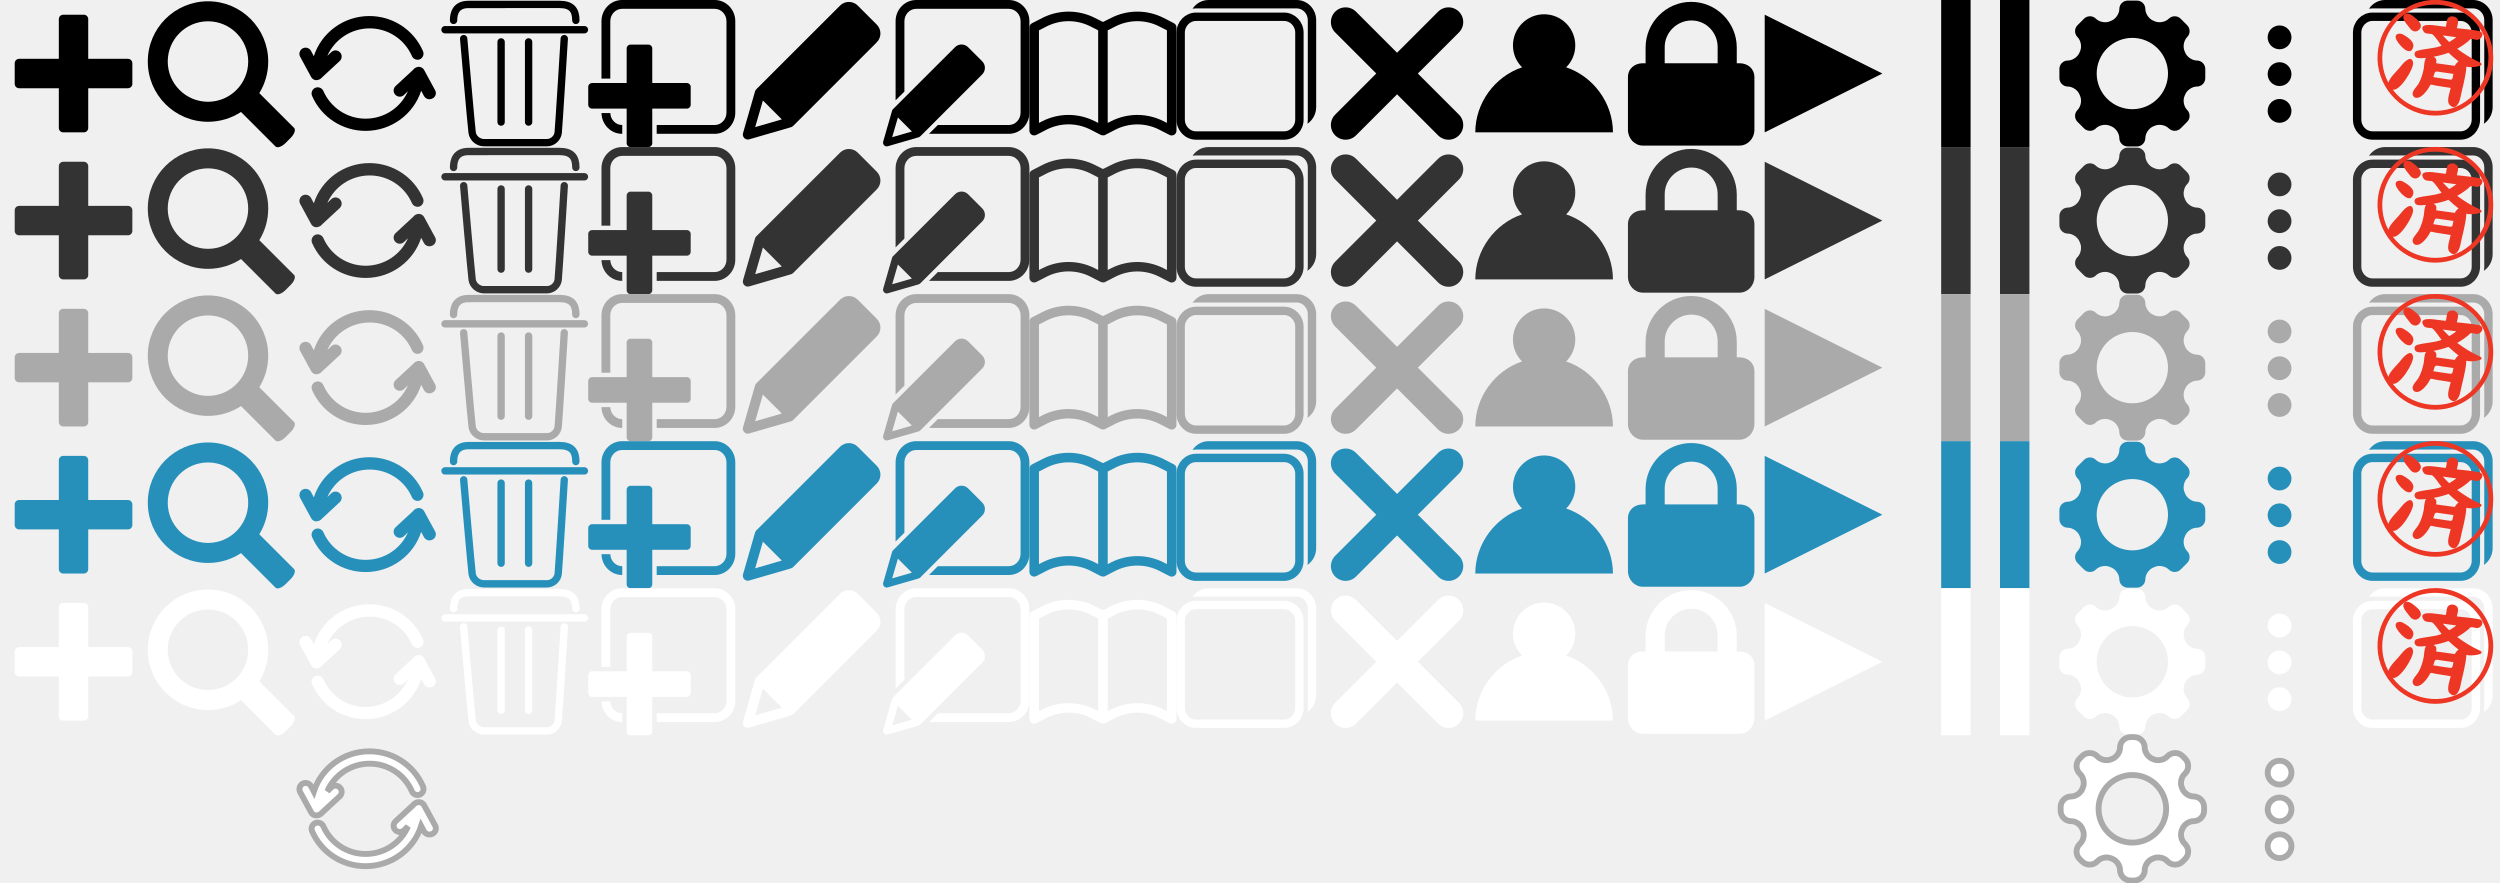
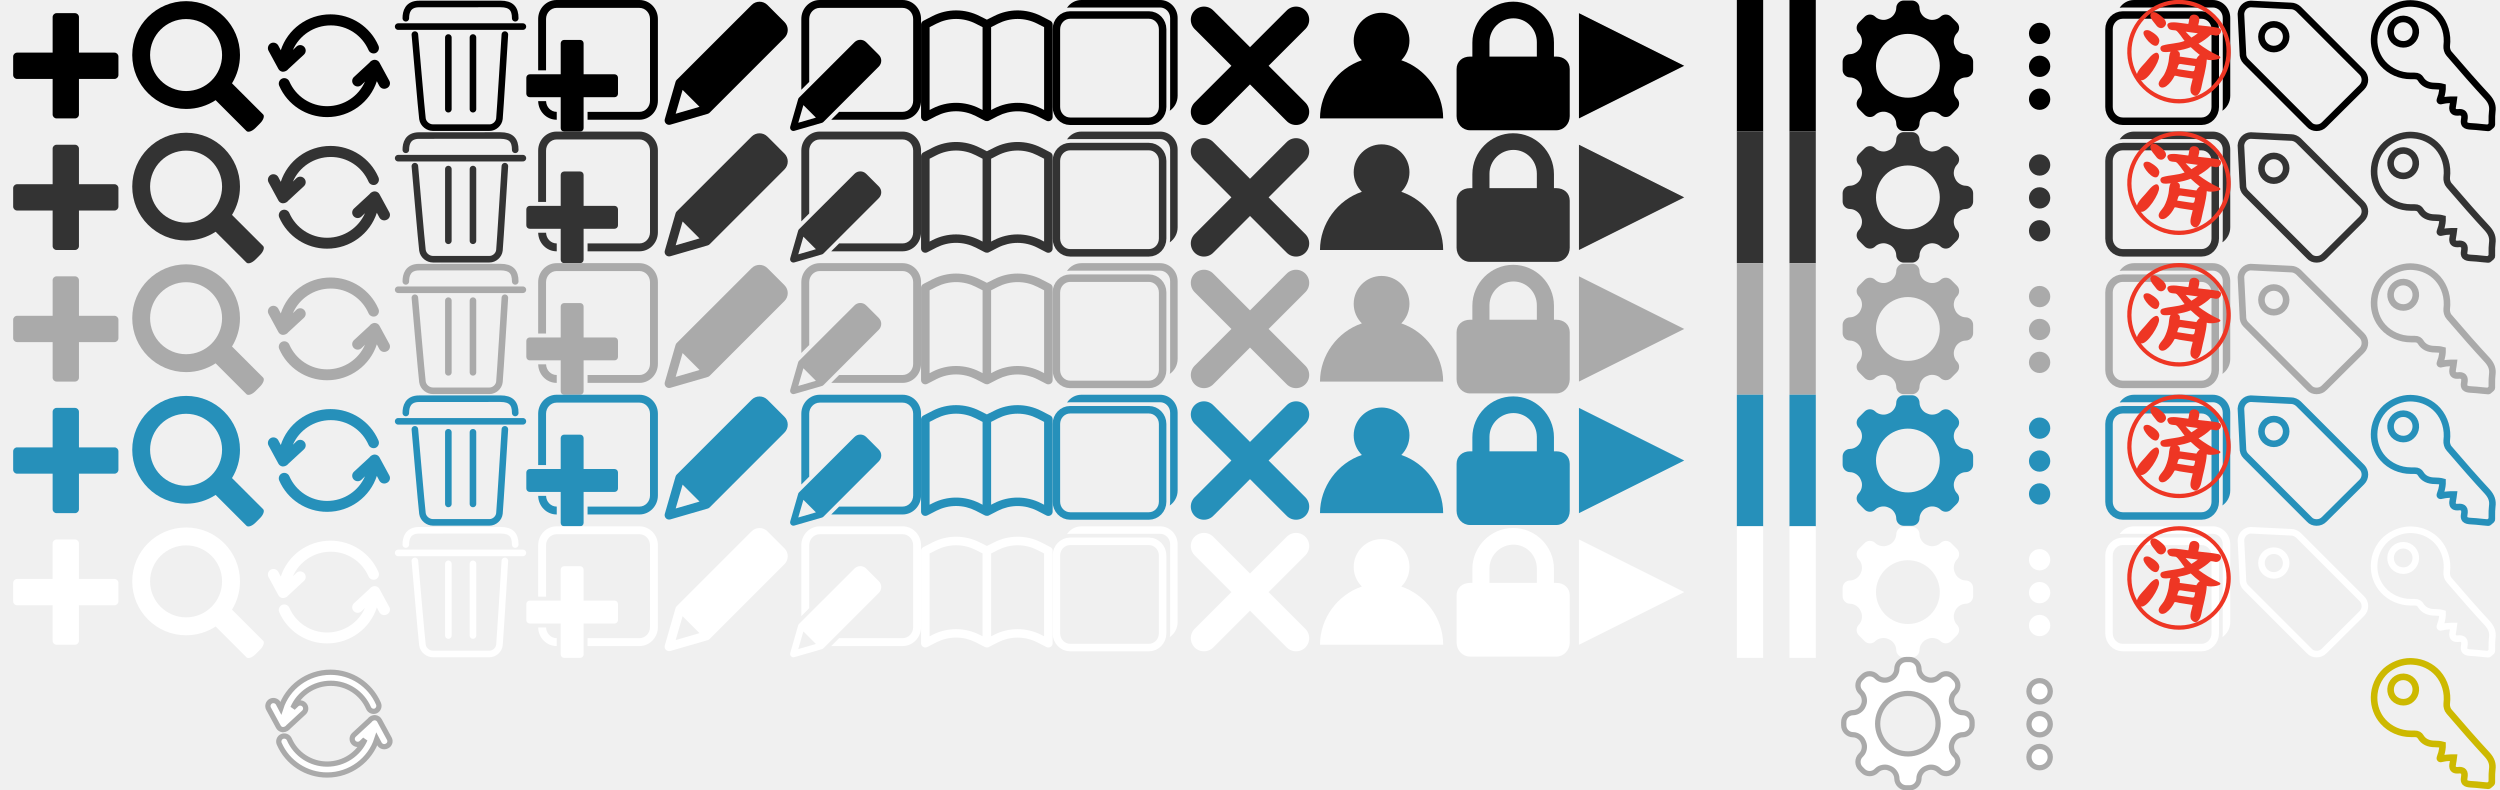
- <svg xmlns="http://www.w3.org/2000/svg" viewBox="0 0 1700 600" width="100%" height="100%">
+ <svg xmlns="http://www.w3.org/2000/svg" viewBox="0 0 1900 600" width="100%" height="100%">
  <g id="icons" fill="currentColor">
    <g>
      <rect x="40" y="10" width="20" height="80" rx="3" ry="3" />
      <rect x="10" y="40" width="80" height="20" rx="3" ry="3" />
    </g>
    <g transform="translate(100 -100)">
      <path d="M87.37,199.62l-23.49-23.49c-6.44,4.21-14.13,6.68-22.43,6.68         c-22.64,0-40.95-18.35-40.95-40.99c0-22.6,18.31-40.94,40.95-40.94         c22.6,0,40.94,18.35,40.94,40.94c0,7.9-2.22,15.27-6.07,21.5l23.66,23.65         c1.25,1.22,0.2,4.25-2.31,6.76l-3.52,3.53         C91.62,199.78,88.59,200.83,87.37,199.62L87.37,199.62z M68.78,141.82         c0-15.11-12.23-27.34-27.34-27.34c-15.11,0-27.38,12.23-27.38,27.34         s12.27,27.38,27.38,27.38C56.55,169.2,68.78,156.93,68.78,141.82z" />
    </g>
    <g transform="translate(200 0)">
      <path d="M87.6 34.7C81.3 20.2 67 10.9 51.2 10.9c-17.7 0-32.7 11.5-37.8 27.3l-1.9-3.6c-1.1-2-3.7-2.8-5.7-1.7S3 36.6 4.1 38.6l7.5 13.8c.6 1.1 1.7 1.9 3 2.1h.7c.8 0 1.6-.3 2.3-.7.6-.3 1.1-.8 1.5-1.3l11.9-11c1.7-1.6 1.8-4.2.2-5.9-1.6-1.7-4.2-1.8-5.9-.2L22.6 38c4.8-11 15.9-18.7 28.8-18.7 12.5 0 23.7 7.4 28.7 18.8.9 2.1 3.4 3.1 5.5 2.2 2-1 3-3.4 2-5.6zm8.3 26.7l-7.5-13.8c-.6-1.1-1.7-1.9-3-2.1-1-.2-2 .1-2.9.6-.6.3-1.2.8-1.6 1.4L69 58.5c-1.7 1.6-1.8 4.2-.2 5.9 1.6 1.7 4.2 1.8 5.9.2l2.7-2.6c-4.8 11-15.9 18.7-28.8 18.7-12.5 0-23.7-7.4-28.7-18.8-.9-2.1-3.4-3.1-5.5-2.2-2.1.9-3.1 3.4-2.2 5.5C18.5 79.7 32.8 89 48.6 89c17.7 0 32.7-11.5 37.8-27.3l1.9 3.6c.8 1.4 2.2 2.2 3.7 2.2.7 0 1.4-.2 2-.5 2.2-1 3-3.6 1.9-5.6z" />
    </g>
    <g transform="translate(300 0)" fill="none" stroke="currentColor" stroke-width="5" stroke-linecap="round">
      <line x1="2.601" y1="20.206" x2="97.398" y2="20.206" />
      <path d="M8.421,13.864c0-4.676,1.465-10.873,10.226-10.844               c6.818,0.022,56.71-0.029,61.664-0.029c8.301,0,11.268,               3.684,11.268,10.873" />
      <path d="M15.299,26.281c0,0,5.161,59.847,5.761,63.939S25.486,97,29.008,97               s39.546,0,43.068,0s7.064-2.926,7.494-6.78s4.129-63.939,               4.129-63.939" />
      <line x1="40.75" y1="28.5" x2="40.75" y2="83" />
      <line x1="59.45" y1="28.5" x2="59.45" y2="83" />
    </g>
    <g transform="translate(400 0)">
      <path d="M67.06,56.46H43.54V32.94c0-1.44-1.17-2.61-2.61-2.61         H28.74c-1.44,0-2.61,1.17-2.61,2.61v23.52H2.61         C1.17,56.46,0,57.63,0,59.07v12.19c0,1.45,1.17,2.61,2.61,2.61         h23.52v23.52c0,1.45,1.17,2.61,2.61,2.61h12.19         c1.44,0,2.61-1.16,2.61-2.61V73.87h23.52c1.45,0,2.61-1.16,2.61-2.61         V59.07C69.67,57.63,68.51,56.46,67.06,56.46z" />
      <path d="M23.128,85h-0.121c-4.321,0-7.845-3.622-7.992-8.13h-6         C9.167,84.687,15.379,91,23.007,91h0.121V85z" />
      <path d="M85.992,0H23.007C15.284,0,9,6.469,9,14.42v39.041h6V14.42         C15,9.777,18.592,6,23.007,6h62.985C90.407,6,94,9.777,94,14.42         v62.16c0,4.643-3.593,8.42-8.008,8.42H46.544v6h39.448         C93.716,91,100,84.531,100,76.58V14.42C100,6.469,93.716,0,85.992,0z" />
    </g>
    <g transform="translate(550 50) scale(1.7) translate(-50 -50)">
      <path d="M77.18,30.44l-7.62-7.62a5,5,0,0,0-7.07,0L29,56.28                a2,2,0,0,0-.51.86L23.68,73.84A2,2,0,0,0,25.6,76.4                a2,2,0,0,0,.56-.08l16.71-4.85a2,2,0,0,0,.86-.51L77.18,37.51                a5,5,0,0,0,0-7.07Zm-48.64,41,3.09-10.66,7.56,7.56Z" />
    </g>
    <g transform="translate(600 0)">
      <path d="M85.99,0H23.01C15.28,0,9,6.47,9,14.42v53.81l6-5.99         V14.42C15,9.78,18.59,6,23.01,6h62.99C90.41,6,94,9.78,94,14.42v62.16         c0,4.64-3.59,8.42-8.01,8.42H37.73l-6,6h54.26         C93.72,91,100,84.53,100,76.58V14.42C100,6.47,93.72,0,85.99,0z" />
      <path d="M67.9,41.69l-9.59-9.59c-2.46-2.46-6.44-2.46-8.9,0L7.25,74.21         c-0.3,0.3-0.52,0.67-0.64,1.08L0.56,96.32         c-0.39,1.33,0.38,2.73,1.71,3.12c0.23,0.07,0.47,0.1,0.7,0.1         c0.24,0,0.48-0.03,0.71-0.1l21.03-6.1c0.41-0.12,0.78-0.34,1.08-0.64         L67.9,50.59C70.36,48.13,70.36,44.15,67.9,41.69z         M6.68,93.3l3.89-13.42l9.52,9.52L6.68,93.3z" />
    </g>
    <g transform="translate(700 0)">
      <path d="M96.75,92.12c-0.52,0-1.01-0.12-1.47-0.36l-6.96-3.58         c-4.61-2.35-9.77-3.59-14.93-3.59s-10.33,1.24-14.93,3.58l-6.97,3.59         l-0.1,0.05l-0.2,0.08l-0.21,0.07l-0.16,0.04l-0.16,0.03h-0.71         c-0.19,0-0.42-0.03-0.64-0.08l-0.17-0.04h-0.11         c-0.16-0.05-0.31-0.11-0.45-0.18l-0.33-0.17h-0.06l-6.63-3.41         c-4.61-2.35-9.77-3.59-14.93-3.59c-5.17,0-10.33,1.24-14.93,3.58         l-6.97,3.59c-0.46,0.23-0.97,0.36-1.49,0.36C1.45,92.1,0,90.65,0,88.86         v-70.2c0-1.22,0.69-2.33,1.8-2.88l6.98-3.59         c5.5-2.8,11.69-4.29,17.87-4.29c6.19,0,12.37,1.48,17.88,4.29l5.5,2.74         l5.49-2.73C61.03,9.38,67.21,7.9,73.4,7.9         c6.19,0,12.37,1.48,17.88,4.29l6.96,3.58c1.09,0.56,1.77,1.66,1.76,2.89         v70.2c0,0.52-0.12,1.04-0.36,1.5         C99.09,91.44,97.98,92.12,96.75,92.12L96.75,92.12z M73.38,78.15         c6.19,0,12.37,1.48,17.88,4.29l2.25,1.15V20.63l-5.19-2.65         c-4.6-2.35-9.76-3.58-14.93-3.58s-10.33,1.24-14.93,3.58l-5.21,2.65         v62.96l2.25-1.15C61.01,79.63,67.19,78.15,73.38,78.15z         M26.62,78.15c6.19,0,12.37,1.48,17.88,4.29l2.25,1.15V20.63l-5.19-2.65         c-4.6-2.35-9.76-3.58-14.93-3.58         c-5.17,0-10.33,1.24-14.93,3.58L6.5,20.63v62.96l2.25-1.15         C14.26,79.63,20.44,78.15,26.62,78.15z" />
    </g>
    <g transform="translate(800 0) scale(0.95)">
      <path fill="none" stroke="currentColor" stroke-width="6" d="M88,85.58C88,91.89,83.07,97,76.99,97H14.01         C7.93,97,3,91.89,3,85.58V23.42C3,17.11,7.93,12,14.01,12         h62.99C83.07,12,88,17.11,88,23.42V85.58z" />
      <path d="M85.99,0H23.01c-4.76,0-8.97,2.46-11.5,6.21         C12.33,6.09,13.16,6,14.01,6h9h53.99h9C90.41,6,94,9.78,94,14.42v9         v53.16v9c0,1.03-0.1,2.03-0.27,3.01c3.78-2.59,6.27-7,6.27-12.01         V14.42C100,6.47,93.72,0,85.99,0z" />
    </g>
    <g transform="translate(900 0)">
      <path fill="none" stroke="currentColor" stroke-width="20" stroke-linecap="round" d="M85 15L15 85M15 15l70 70" />
    </g>
    <g transform="translate(1000 0)">
      <path d="M64.992 45.781c3.831-3.834 6.2-9.064 6.2-14.912         0-11.704-9.487-21.16-21.192-21.16-11.704 0-21.192 9.504-21.192 21.208         0 5.848 2.369 11.021 6.2 14.855C16.515 51.99 3.198 70 3.198         90h93.605c0-20-13.32-38.002-31.811-44.219z" />
    </g>
    <g transform="translate(1100 0)">
      <path d="M82.81 43H81V32.256C81 15.237 67.02 1.264 50         1.264c-17.019 0-31 14.063-31 31.08V43h-1.809C11.469 43 7 46.704         7 52.493v35.814C7 94.096 11.469 99 17.191 99H82.81C88.531 99 93 94.096 93         88.308V52.493C93 46.704 88.531 43 82.81 43zM32 33v-.976c0-9.958         8.273-18.094 18.232-18.094C60.19 13.931 68 22.097 68         32.056V43H32V33z" />
    </g>
    <g transform="translate(1200 0)">
      <path d="M0 10l80 40l-80 40v-60" />
    </g>
    <g transform="translate(1300 0)">
      <path d="M20 0h20v100h-20v-100M60 0h20v100h-20v-100" />
    </g>
    <g transform="translate(1400 0)">
      <path d="M25.14,87.37c-2.23,2.14-5.81,2.11-8-0.08l-4.43-4.43         c-2.19-2.19-2.23-5.75-0.08-8l0.19-0.19c2.14-2.23,2.93-6.34,1.73-9.22         l-0.54-1.3c-1.19-2.86-4.63-5.23-7.75-5.29l-0.27-0.01         c-3.09-0.06-5.6-2.61-5.6-5.71l0-6.27c0-3.09,2.49-5.65,5.6-5.71         l0.27-0.01c3.09-0.06,6.55-2.42,7.75-5.29l0.54-1.3         c1.19-2.86,0.42-6.98-1.73-9.22l-0.19-0.19         c-2.14-2.23-2.11-5.81,0.08-8l4.43-4.43c2.19-2.19,5.75-2.23,8-0.08         l0.19,0.19c2.23,2.14,6.34,2.93,9.22,1.73l1.3-0.54         c2.86-1.19,5.23-4.63,5.29-7.75l0.01-0.27c0.06-3.09,2.61-5.6,5.71-5.6         l6.27,0c3.09,0,5.65,2.49,5.71,5.6l0.01,0.27         c0.06,3.09,2.42,6.55,5.29,7.75l1.29,0.54c2.86,1.19,6.98,0.42,9.22-1.73         l0.2-0.19c2.23-2.14,5.81-2.11,7.99,0.08l4.43,4.43         c2.19,2.19,2.23,5.75,0.08,8l-0.19,0.19c-2.14,2.23-2.93,6.34-1.73,9.22         l0.54,1.3c1.19,2.86,4.64,5.23,7.75,5.29l0.27,0.01         c3.09,0.06,5.6,2.61,5.6,5.71v6.27c0,3.09-2.49,5.65-5.6,5.71l-0.27,0.01         c-3.09,0.06-6.56,2.42-7.75,5.29l-0.54,1.29         c-1.19,2.86-0.42,6.98,1.73,9.22l0.19,0.2c2.14,2.23,2.11,5.81-0.08,7.99         l-4.43,4.43c-2.19,2.19-5.75,2.23-8,0.08l-0.19-0.19         c-2.23-2.14-6.34-2.93-9.22-1.73l-1.3,0.54         c-2.86,1.19-5.23,4.64-5.29,7.75l-0.01,0.27c-0.06,3.09-2.61,5.6-5.71,5.6         h-6.27         c-3.09,0-5.65-2.49-5.71-5.6l-0.01-0.27c-0.06-3.09-2.42-6.56-5.29-7.75         l-1.3-0.54c-2.86-1.19-6.98-0.42-9.22,1.73L25.14,87.37z         M40.72,72.4c12.37,5.13,26.55-0.75,31.67-13.12         c5.13-12.37-0.75-26.55-13.12-31.67c-12.37-5.12-26.55,0.75-31.67,13.12         C22.48,53.09,28.35,67.27,40.72,72.4z" />
    </g>
    <g transform="translate(1500 0)">
      <circle cx="50.1" cy="50.4" r="8.1" />
      <circle cx="50.1" cy="25.4" r="8.1" />
      <circle cx="50.1" cy="75.4" r="8.1" />
    </g>
    <g transform="translate(1600 0) scale(0.95)">
      <path fill="none" stroke="currentColor" stroke-width="6" d="M88,85.58C88,91.89,83.07,97,76.99,97H14.01         C7.93,97,3,91.89,3,85.58V23.42C3,17.11,7.93,12,14.01,12         h62.99C83.07,12,88,17.11,88,23.42V85.58z" />
      <path d="M85.99,0H23.01c-4.76,0-8.97,2.46-11.5,6.21         C12.33,6.09,13.16,6,14.01,6h9h53.99h9C90.41,6,94,9.78,94,14.42v9         v53.16v9c0,1.03-0.1,2.03-0.27,3.01c3.78-2.59,6.27-7,6.27-12.01         V14.42C100,6.47,93.72,0,85.99,0z" />
      <path fill="#EE3624" transform="scale(1.1) translate(0 -10)" d="M39.27,40.21c-1.6,8.2-10.46-1.98-11.37-5.31         c-0.89-3.27,2.83-3.5,4.76-2.42         C35.12,33.87,39.92,36.85,39.27,40.21         C39.11,41,39.53,38.87,39.27,40.21z         M81.94,30.16c4.2,0.82,2.01,6.22-1.8,5.72         c-0.94-0.12-2.65-0.72-3.57-0.47c-2.59,2.51-5.6,4.57-8.73,6.34         c4.44,3.31,9.33,6.37,14.38,8.67c5.61,2.58-5.83,4.03-8.4,2.9         c-0.38,6.83-2.7,13.99-4.01,20.7c-0.62,3.18-3.29,8.31-7.07,4.02         c-2.02-2.3,0.37-8.22,0.87-10.83c-3.26-0.51-6.52-1.01-9.78-1.52         c-0.65-0.1-2.8-0.83-3.42-0.53c-1.45,2.86-3.36,5.58-5.99,7.47         c-1.8,1.31-4.66,1.81-5.51-0.94c-0.74-2.4,2.76-5.33,3.82-7.27         c1.62-2.95,2.65-6.19,3.29-9.49c0.43-2.2,0.27-5.38,1.52-7.29         c-1.74,0.15-3.7,0.42-5.44,0.08c-2.26-0.44-2.88-3.81-0.52-4.6         c5.25-1.6,10.81-1.34,16.11-3.36c-1.16-1.28-4.94-7.42-6.53-7.64         c-1.43-0.19-4.1-0.06-5.05-1.42c-4.21-6.05,6.37-4.29,8.5-4.02         c1.89,0.24,3.77,0.49,5.66,0.73c0.42,0.05,0.72-3.82,0.98-4.35         c0.61-3.13,5.17-3.13,6.72-0.75c1.04,1.61-0.04,4.33-0.38,6.03         C72.34,28.92,77.23,29.24,81.94,30.16         C83.74,30.51,81.88,30.15,81.94,30.16z         M58.46,33.04c1.34,1.49,2.74,2.92,4.19,4.3         c1.62-0.95,3.19-1.98,4.68-3.13C64.37,33.83,61.42,33.43,58.46,33.04z         M65.38,58.08c-2.56-0.36-5.13-0.73-7.69-1.09         c-4.48-0.64-4.12-1.24-5.4,3.19c2.93,0.45,5.86,0.89,8.79,1.34         C65.11,62.14,64.59,62.13,65.38,58.08z         M62.18,44.31         c-3.16,1.22-6.47,2.02-9.79,2.62c2.03,0.81,2.11,2.37,1.74,4.22         c2.92,0.4,5.85,0.8,8.77,1.21c1.13,0.16,2.26,0.31,3.39,0.47         c-0.1-0.01,1.51-2.63,2.5-2.85C66.5,48.2,64.26,46.34,62.18,44.31         C59.38,45.39,63.02,41.05,62.18,44.31z         M37.02,28.33         c1.35,2,3.97,3.03,5.92,1.12c3.16-3.07-0.33-6.21-2.77-8.13         c-1.49-1.18-4.56-3.68-6.52-1.95C30.84,21.99,35.57,26.17,37.02,28.33         C37.82,29.52,36.32,27.29,37.02,28.33z         M90.6,54.78C86.93,73.54,69.07,86.9,50.04,85.05         C30.05,83.12,14.7,65.09,16.06,45.04         C17.39,25.57,34.06,9.9,53.6,9.9C76.95,9.9,95.08,31.82,90.6,54.78         C87.15,72.43,92.52,44.91,90.6,54.78z         M82.38,28.21         C72.37,13.35,51.97,8.56,36.42,17.49c-15.99,9.18-22.08,29.96-13.39,46.3         c1.15-3.85,5.83-7.61,8.22-10.84         c1.26-1.71,7.01-8.07,7.88-2.13c0.56,3.82-8.59,18.75-13.23,17.51         c11.01,14.71,32.31,18.2,47.41,7.74         C88.71,65.43,92.86,43.78,82.38,28.21         C77.21,20.53,87.55,35.89,82.38,28.21z" />
    </g>
+     <g transform="translate(1700 0)">
+       <path fill="none" stroke="currentColor" stroke-width="5" d="M60.6,97.1c-2.2,0-4.2-0.8-5.5-2.3L6.9,46.6c-1.6-1.6-2.4-3.8-2.3-6.2         l0-0.1L3.1,10.5c0.3-4.1,3.4-7.3,7.4-7.5l30.3,1.5c0,0,0.3,0,0.4,0         c2,0,4.1,0.9,5.7,2.4l48.1,48.1c3.1,3.1,3.1,8.2,0,11.3L66.4,94.7         C64.8,96.3,62.9,97.1,60.6,97.1z" />
+       <circle fill="none" stroke="currentColor" stroke-width="5" cx="28.1" cy="27.9" r="9.4" />
+     </g>
+     <g transform="translate(1800 0)" id="key">
+       <path fill="none" stroke="currentColor" stroke-width="5" d="M86.7,96.8c-3.1-0.3-6.2-0.7-9.4-0.8c-1.2-0.1-2.9-0.3-3.9-1.3         c-0.7-0.8-0.9-2-0.6-3.6c0.4-2.2,0.3-3.8-0.5-4.7         c-0.6-0.7-1.7-1.1-3.2-1.1c-0.3,0-0.7,0-1.1,0.1c-0.2,0-0.5,0-0.7,0         c-1.2,0-2.1-0.3-2.7-1c-1-1.2-0.7-3.1-0.5-3.8l0-0.2         c0.1-0.7,0.3-1.6,0.4-2.3l0.3-2.3l-2.3,0c-0.8,0-1.9,0.1-2.9,0.2         c-0.7,0-1.3,0.2-2.1,0.3l-2.6,0.5c0,0,0,0-0.1,0c-0.2,0-0.3-0.1-0.4-0.2         c-0.1-0.1-0.2-0.3-0.1-0.5l0.8-2.5c0.3-0.8,0.5-1.3,0.6-2         c0.3-1.4,0.6-2.9,0.6-3.8l0-1.7l-1.6-0.4c-0.5-0.1-1.4-0.2-4-0.3         c-5.3,0-8.8-1.8-11-5.4c-0.9-1.4-2-2.3-4.7-2.3c-0.3,0-0.6,0-1,0         c-0.6,0-1.1,0-1.7,0c-8.2,0-15.9-3.4-21.2-9.3c-4.5-5-6.9-11.6-6.8-18.4         c0.1-7.7,3.2-14.9,8.9-20.2C18.4,5.3,25.1,2.6,32,2.6c0.7,0,1.3,0,2,0.1         c7.3,0.5,13.9,3.7,18.7,9c5.4,6.1,7.9,14.6,6.8,23.2         c-0.2,1.9,0.5,4.5,1.8,5.9C71.9,53.2,81.4,64,90.3,73.6l0,0         c3.3,3.7,4.4,7,3.8,11.2c-0.3,2.3-0.3,4.6-0.3,6.9c0,1.1,0,2.1,0,3.1         c0,0.1-0.1,0.3-0.2,0.4l-2.2,1.9c-0.1,0.1-0.2,0.1-0.3,0.1L86.7,96.8z" />
+       <path fill="none" stroke="currentColor" stroke-width="5" d="M26.5,33.7c-2.8,0-5.5-1.2-7.3-3.2c-3.4-3.9-3.1-10,0.7-13.5         c1.8-1.7,4.1-2.6,6.5-2.6c0.2,0,0.3,0,0.5,0c2.6,0.1,5,1.3,6.7,3.2         l0.1,0.1l-0.1-0.1c1.7,1.9,2.6,4.5,2.4,7.1c-0.2,2.6-1.3,4.9-3.2,6.6         C31.2,32.9,28.9,33.7,26.5,33.7z" />
+     </g>
  </g>
  <use y="100" href="#icons" color="#333" />
  <use y="200" href="#icons" color="#AAA" />
  <use y="300" href="#icons" color="#2690BA" />
  <use y="400" href="#icons" color="white" />
  <g transform="translate(200 500)">
    <path fill="white" stroke="#AAA" stroke-width="4" d="M87.6 34.7C81.3 20.2 67 10.9 51.2 10.9c-17.7 0-32.7 11.5-37.8       27.3l-1.9-3.6c-1.1-2-3.7-2.8-5.7-1.7S3 36.6 4.1 38.6l7.5 13.8c.6 1.1 1.7       1.9 3 2.1h.7c.8 0 1.6-.3 2.3-.7.6-.3 1.1-.8 1.5-1.3l11.9-11c1.7-1.6       1.8-4.2.2-5.9-1.6-1.7-4.2-1.8-5.9-.2L22.6 38c4.8-11 15.9-18.7 28.8-18.7       12.5 0 23.7 7.4 28.7 18.8.9 2.1 3.4 3.1 5.5 2.2 2-1 3-3.4 2-5.6zm8.3       26.7l-7.5-13.8c-.6-1.1-1.7-1.9-3-2.1-1-.2-2 .1-2.9.6-.6.3-1.2.8-1.6 1.4L69       58.5c-1.7 1.6-1.8 4.2-.2 5.9 1.6 1.7 4.2 1.8 5.9.2l2.7-2.6c-4.8 11-15.9       18.7-28.8 18.7-12.5 0-23.7-7.4-28.7-18.8-.9-2.1-3.4-3.1-5.5-2.2-2.1.9-3.1       3.4-2.2 5.5C18.5 79.7 32.8 89 48.6 89c17.7 0 32.7-11.5 37.8-27.3l1.9       3.6c.8 1.4 2.2 2.2 3.7 2.2.7 0 1.4-.2 2-.5 2.2-1 3-3.6 1.9-5.6z" />
  </g>
  <g transform="translate(1400 500)">
    <path fill="white" stroke="#AAA" stroke-width="4" d="M25.94,85.93c-2.81,2.72-7.31,2.69-10.08-0.08l-1.71-1.71          c-2.76-2.76-2.79-7.27-0.07-10.08l0.69-0.71          c2.04-2.1,2.78-5.99,1.65-8.72l-0.51-1.23c-1.12-2.71-4.41-4.95-7.32-5          l-0.29,0c-3.9-0.07-7.06-3.27-7.06-7.19l0-2.42          c0-3.9,3.15-7.12,7.06-7.19l0.29-0.01c2.92-0.05,6.19-2.27,7.32-5          l0.51-1.23c1.12-2.71,0.37-6.63-1.64-8.71l-0.7-0.73          c-2.72-2.81-2.69-7.31,0.08-10.08l1.71-1.71          c2.76-2.76,7.27-2.79,10.08-0.07l0.71,0.69          c2.1,2.04,5.99,2.78,8.72,1.65l1.23-0.51c2.71-1.12,4.95-4.41,5-7.32          l0-0.29c0.07-3.9,3.27-7.06,7.19-7.06l2.42,0          c3.9,0,7.12,3.15,7.19,7.06l0,0.29c0.05,2.92,2.27,6.19,5,7.32          l1.23,0.51c2.71,1.12,6.63,0.37,8.71-1.64l0.73-0.7          c2.81-2.72,7.31-2.69,10.08,0.08l1.71,1.71          c2.76,2.76,2.79,7.27,0.07,10.08l-0.69,0.71          c-2.04,2.1-2.78,5.99-1.65,8.72l0.51,1.23          c1.13,2.71,4.41,4.95,7.32,5l0.29,0.01c3.9,0.07,7.06,3.27,7.06,7.19          v2.42c0,3.9-3.15,7.12-7.05,7.19l-0.29,0          c-2.92,0.05-6.19,2.27-7.32,5l-0.51,1.23c-1.12,2.71-0.37,6.63,1.64,8.71          l0.7,0.73c2.72,2.81,2.69,7.31-0.08,10.08l-1.71,1.71          c-2.76,2.76-7.27,2.79-10.08,0.07l-0.71-0.69          c-2.1-2.04-5.99-2.78-8.72-1.65l-1.23,0.51c-2.71,1.13-4.95,4.41-5,7.32          l0,0.29c-0.07,3.9-3.27,7.06-7.19,7.06h-2.42c-3.9,0-7.12-3.15-7.19-7.05          l-0.01-0.29c-0.05-2.92-2.27-6.19-5-7.32l-1.23-0.51          c-2.71-1.12-6.63-0.37-8.71,1.64L25.94,85.93z M41.21,71.22          c11.72,4.86,25.16-0.71,30.01-12.43c4.86-11.72-0.71-25.16-12.43-30.01          c-11.72-4.85-25.16,0.71-30.01,12.43          C23.92,52.93,29.49,66.37,41.21,71.22z" />
  </g>
  <g transform="translate(1500 500)" fill="white" stroke="#AAA" stroke-width="4">
    <circle cx="50.1" cy="50.4" r="8.1" />
    <circle cx="50.1" cy="25.4" r="8.1" />
    <circle cx="50.1" cy="75.4" r="8.1" />
  </g>
+   <use x="0" y="500" href="#key" color="#cdb900" />
  <view id="search-grey" viewBox="100 200 100 100" />
  <view id="user-grey" viewBox="1000 200 100 100" />
  <view id="lock-grey" viewBox="1100 200 100 100" />
+   <view id="tag-grey" viewBox="1700 200 100 100" />
+   <view id="key-yellow" viewBox="1800 500 100 100" />
</svg>
